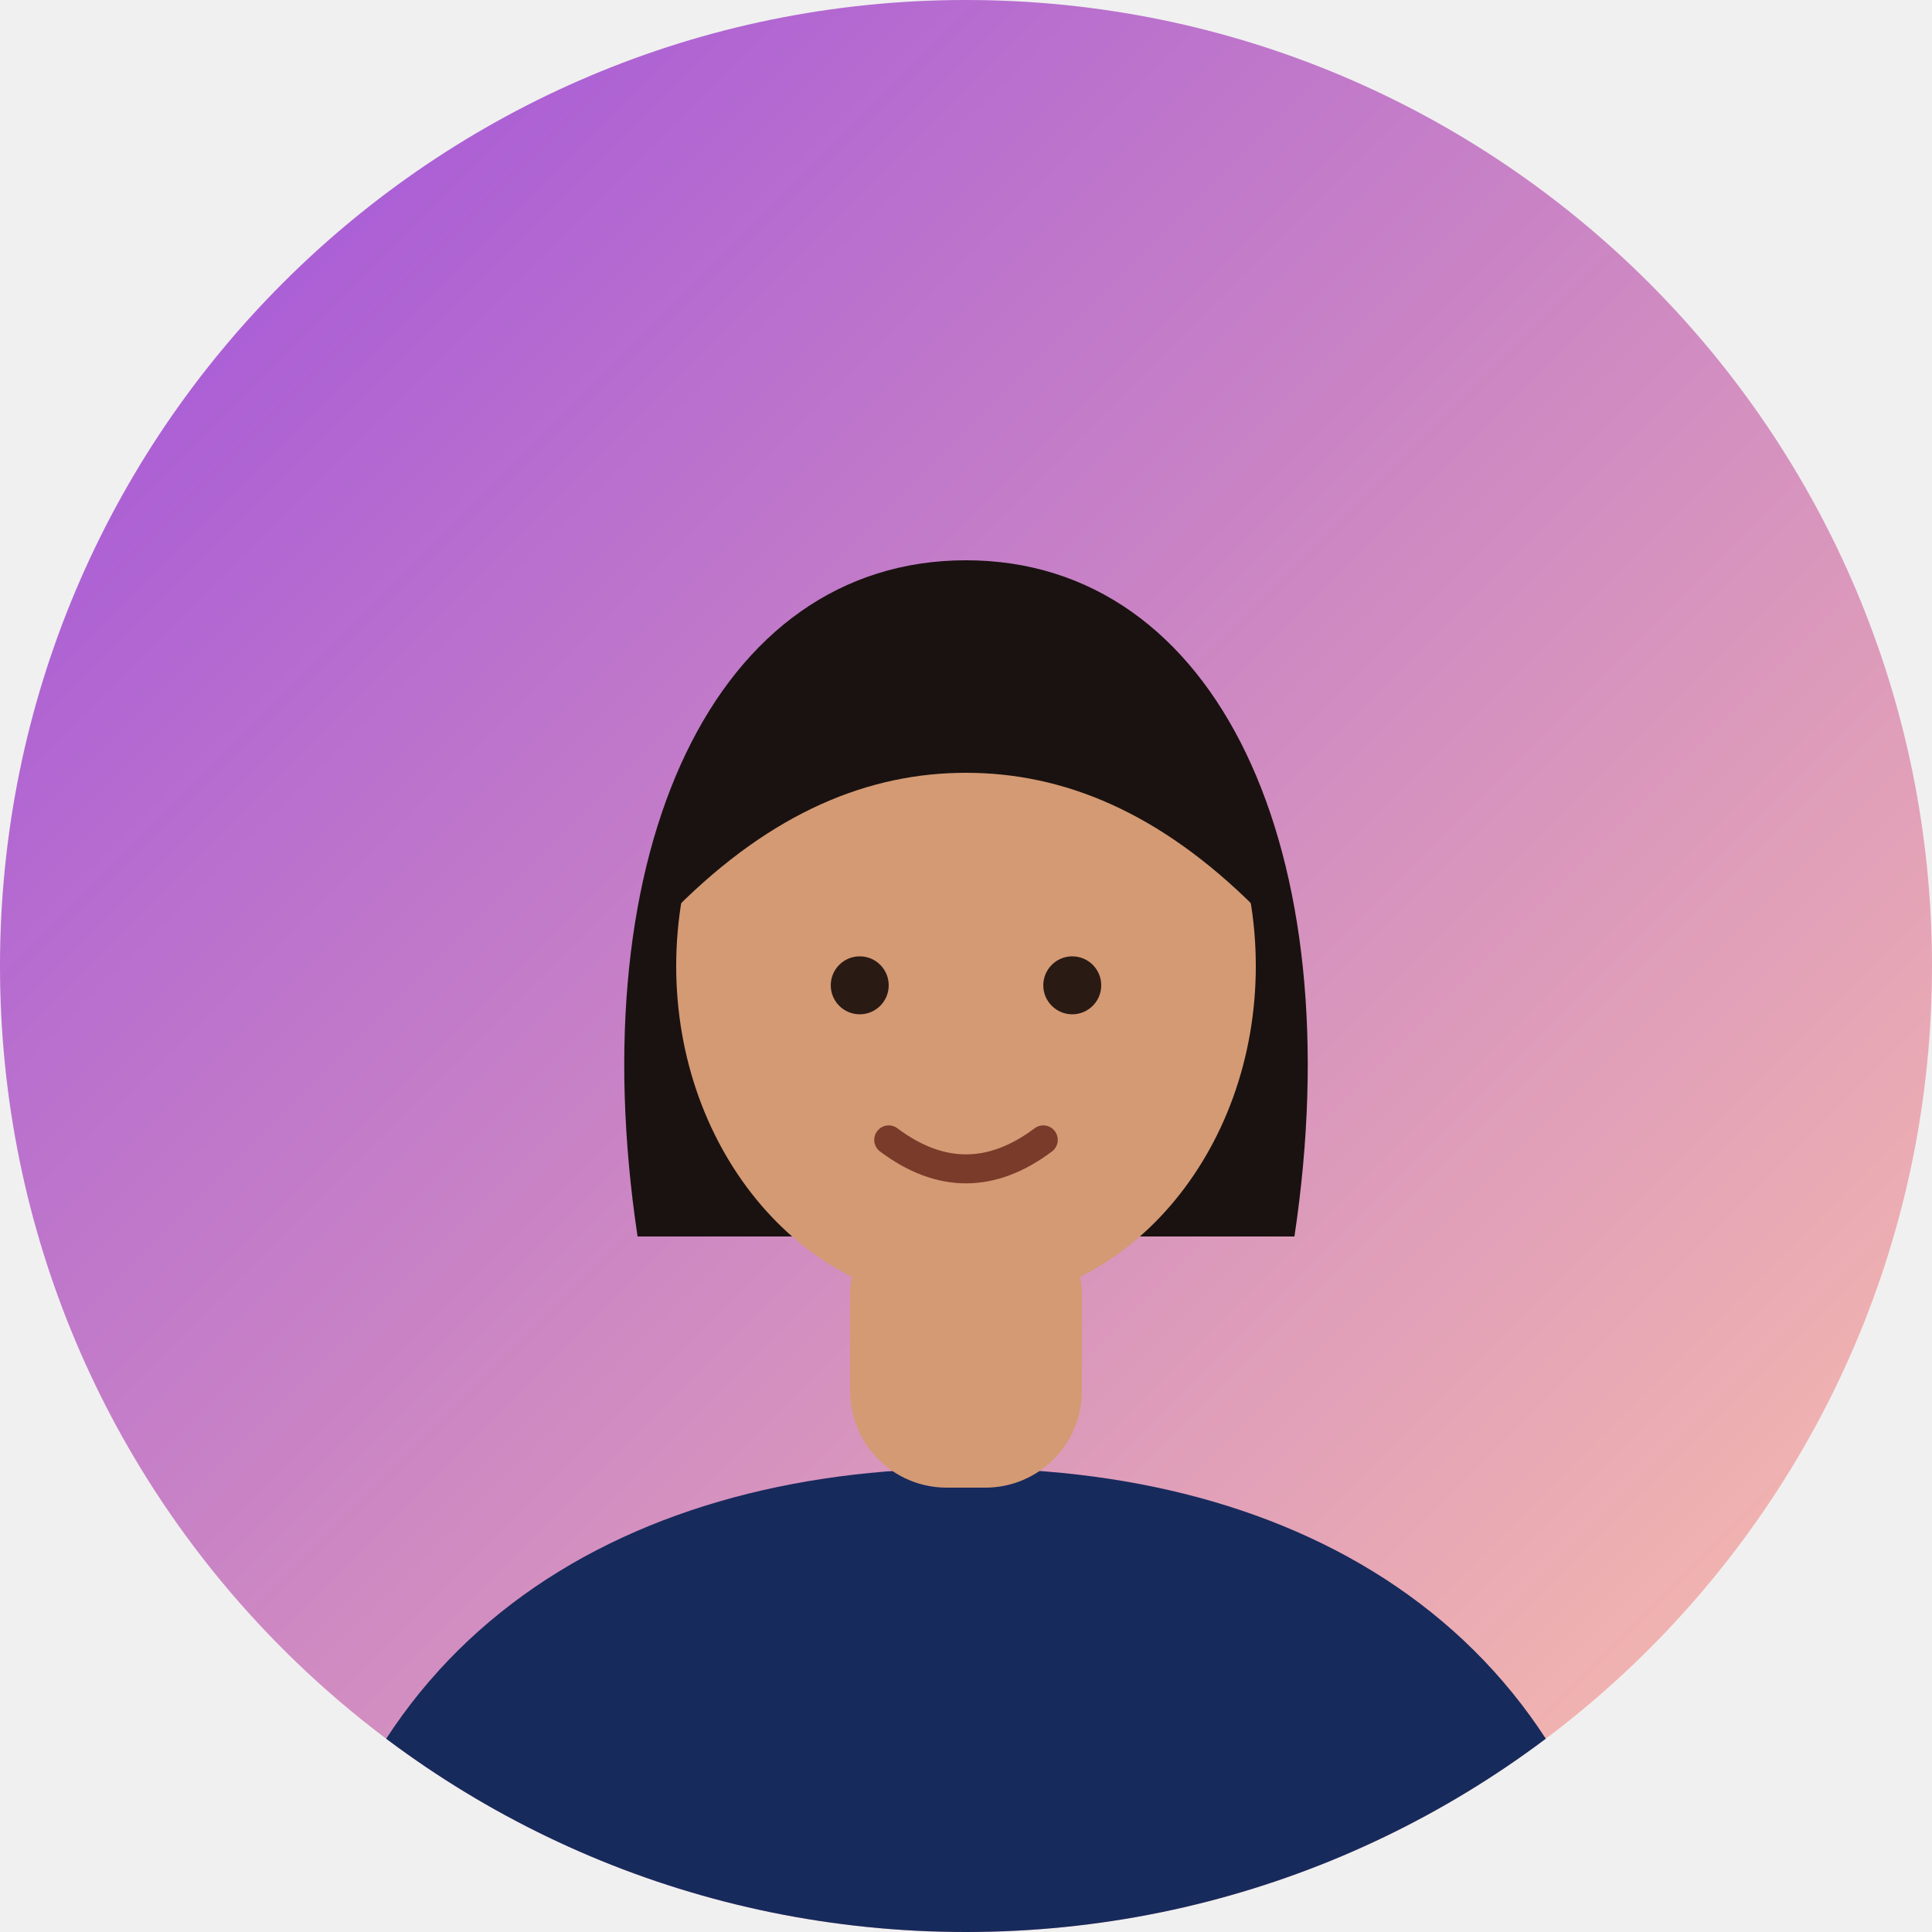
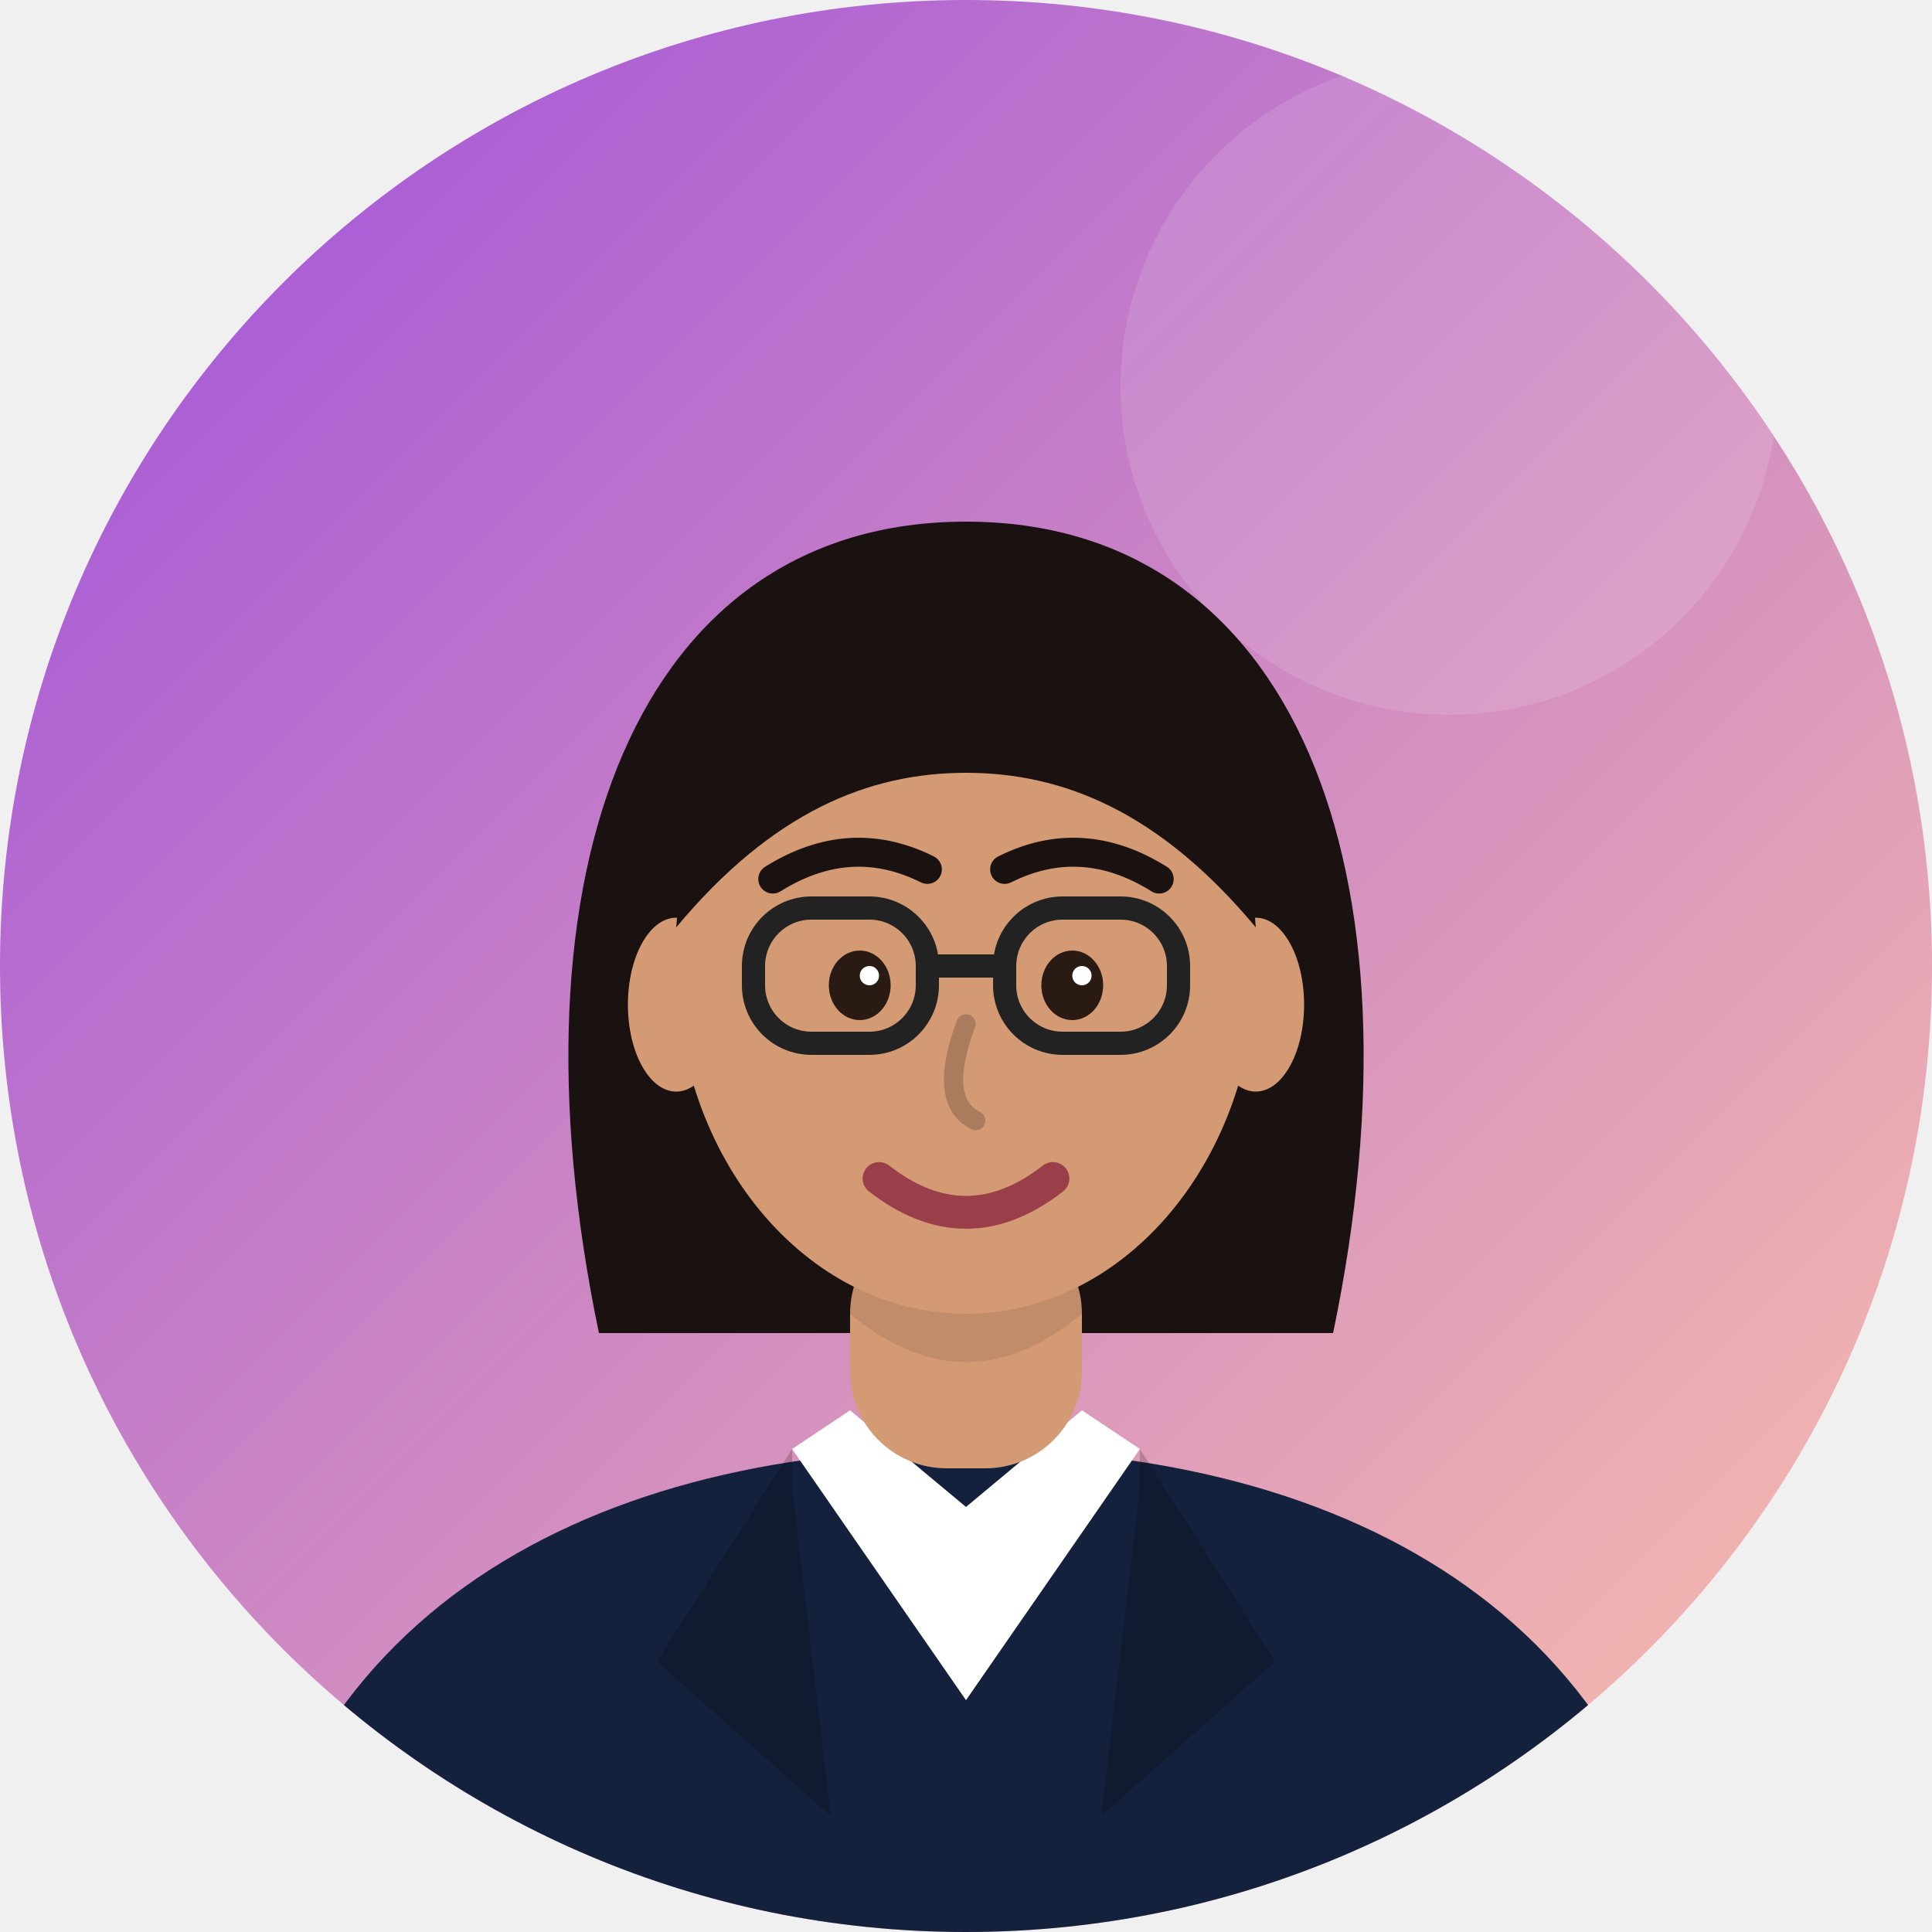
<svg xmlns="http://www.w3.org/2000/svg" viewBox="0 0 200 200" role="img" aria-label="Mona">
  <defs>
-     <linearGradient id="g" x1="0" y1="0" x2="1" y2="1">
+     <linearGradient id="gmona" x1="0" y1="0" x2="1" y2="1">
      <stop offset="0" stop-color="#9D4EDD" />
      <stop offset="1" stop-color="#FFC4A8" />
    </linearGradient>
-     <clipPath id="c">
+     <clipPath id="cmona">
      <circle cx="100" cy="100" r="100" />
    </clipPath>
  </defs>
-   <g clip-path="url(#c)">
-     <rect width="200" height="200" fill="url(#g)" />
-     <path d="M66 128c-6-40 8-70 34-70s40 30 34 70z" fill="#1a1210" />
-     <path d="M30 210c4-40 34-58 70-58s66 18 70 58z" fill="#172A5C" />
-     <rect x="88" y="124" width="24" height="30" rx="10" fill="#D49A74" />
-     <ellipse cx="100" cy="100" rx="30" ry="35" fill="#D49A74" />
-     <path d="M70 94c2-22 14-30 30-30s28 8 30 30c-10-10-20-14-30-14s-20 4-30 14z" fill="#1a1210" />
-     <circle cx="89" cy="102" r="3" fill="#2a1a14" />
-     <circle cx="111" cy="102" r="3" fill="#2a1a14" />
-     <path d="M92 118q8 6 16 0" stroke="#7a3b2a" stroke-width="3" fill="none" stroke-linecap="round" />
+   <g clip-path="url(#cmona)">
+     <rect width="200" height="200" fill="url(#gmona)" />
+     <circle cx="150" cy="40" r="34" fill="#ffffff" opacity=".12" />
+     <path d="M62 138c-10-48 4-84 38-84s48 36 38 84z" fill="#1a1210" />
+     <path d="M24 210c3-42 36-60 76-60s73 18 76 60z" fill="#14213D" />
+     <path d="M82 150l18 26 18-26-6-4-12 10-12-10z" fill="#ffffff" />
+     <path d="M82 150l-14 22 18 16-4-34zM118 150l14 22-18 16 4-34z" fill="#00000030" />
+     <rect x="88" y="126" width="24" height="26" rx="10" fill="#D49A74" />
+     <path d="M88 136q12 10 24 0v-6h-24z" fill="#00000018" />
+     <ellipse cx="70" cy="104" rx="5" ry="9" fill="#D49A74" />
+     <ellipse cx="130" cy="104" rx="5" ry="9" fill="#D49A74" />
+     <ellipse cx="100" cy="100" rx="30" ry="36" fill="#D49A74" />
+     <path d="M70 96c2-26 16-34 30-34s28 8 30 34c-10-12-20-16-30-16s-20 4-30 16z" fill="#1a1210" />
+     <path d="M80 91q8-5 16-1M104 90q8-4 16 1" stroke="#1a1210" stroke-width="3" fill="none" stroke-linecap="round" />
+     <ellipse cx="89" cy="102" rx="3.2" ry="3.6" fill="#2a1a14" />
+     <ellipse cx="111" cy="102" rx="3.2" ry="3.6" fill="#2a1a14" />
+     <circle cx="90" cy="101" r="1" fill="#fff" />
+     <circle cx="112" cy="101" r="1" fill="#fff" />
+     <path d="M100 106q-3 8 1 10" stroke="#00000033" stroke-width="2" fill="none" stroke-linecap="round" />
+     <g fill="none" stroke="#222" stroke-width="2.4">
+       <rect x="78" y="94" width="18" height="14" rx="6" />
+       <rect x="104" y="94" width="18" height="14" rx="6" />
+       <path d="M96 100h8" />
+     </g>
+     <path d="M91 122q9 7 18 0" stroke="#9a3f4a" stroke-width="3.4" fill="none" stroke-linecap="round" />
  </g>
</svg>
